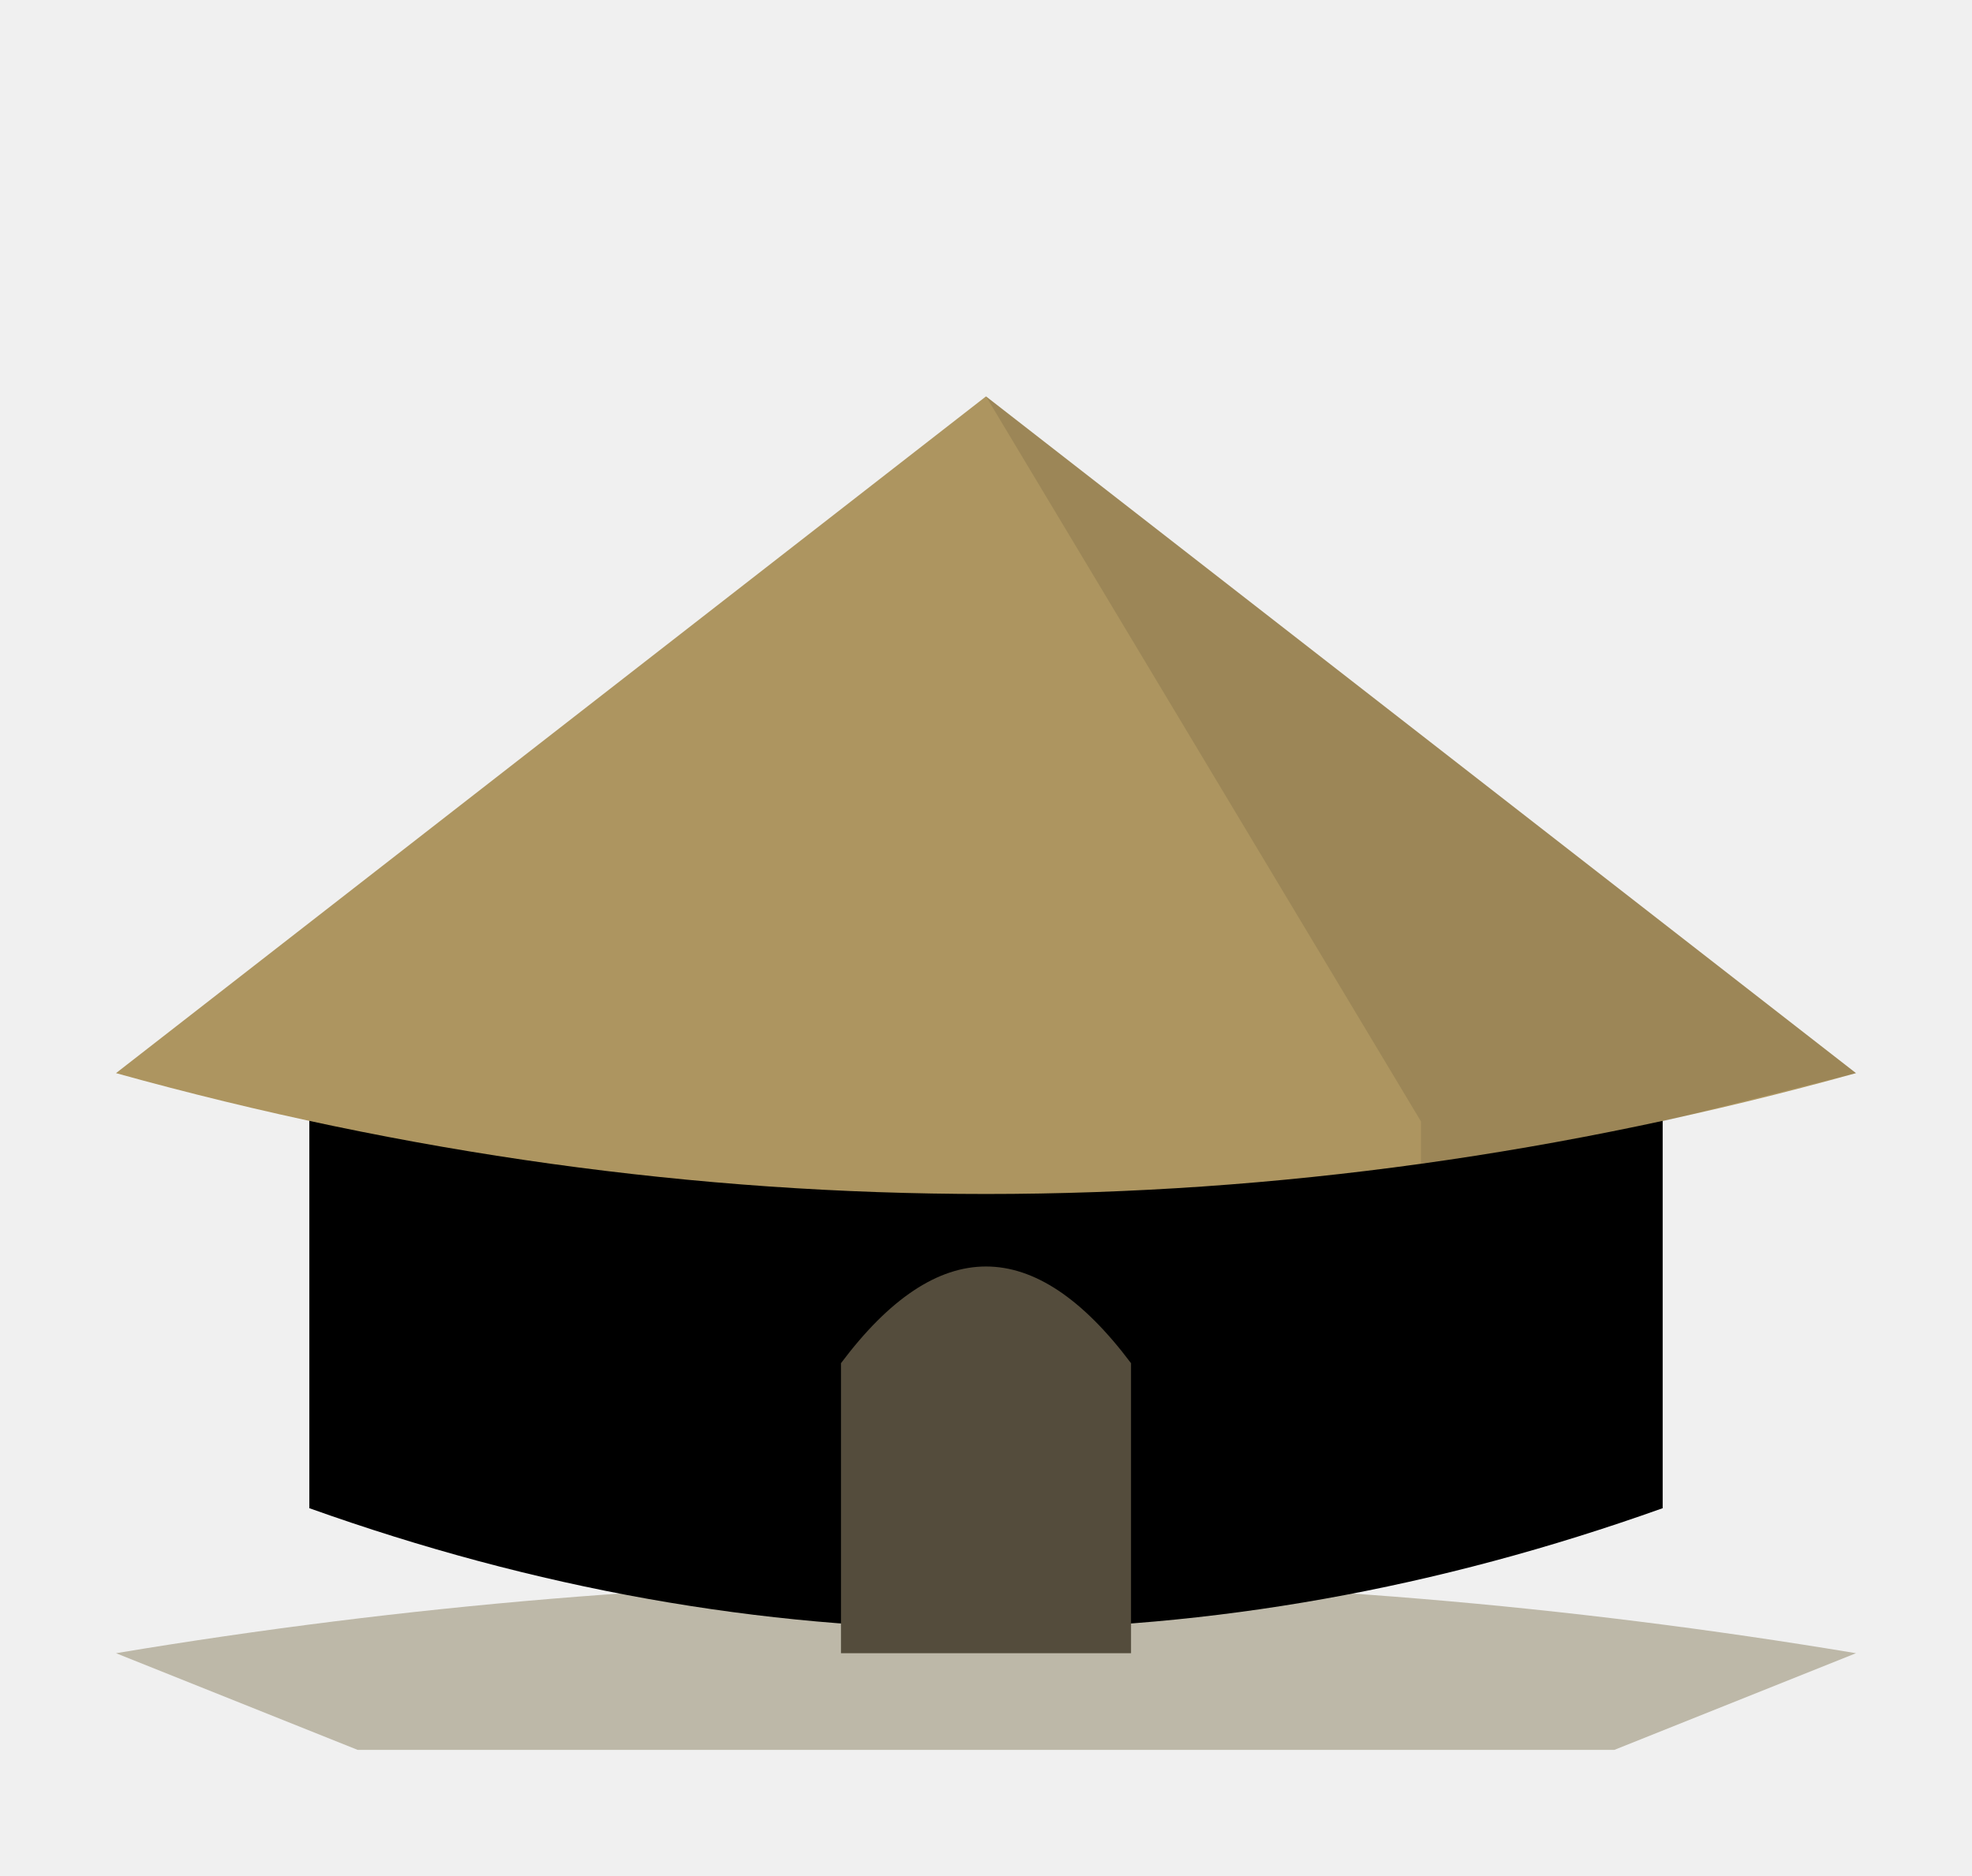
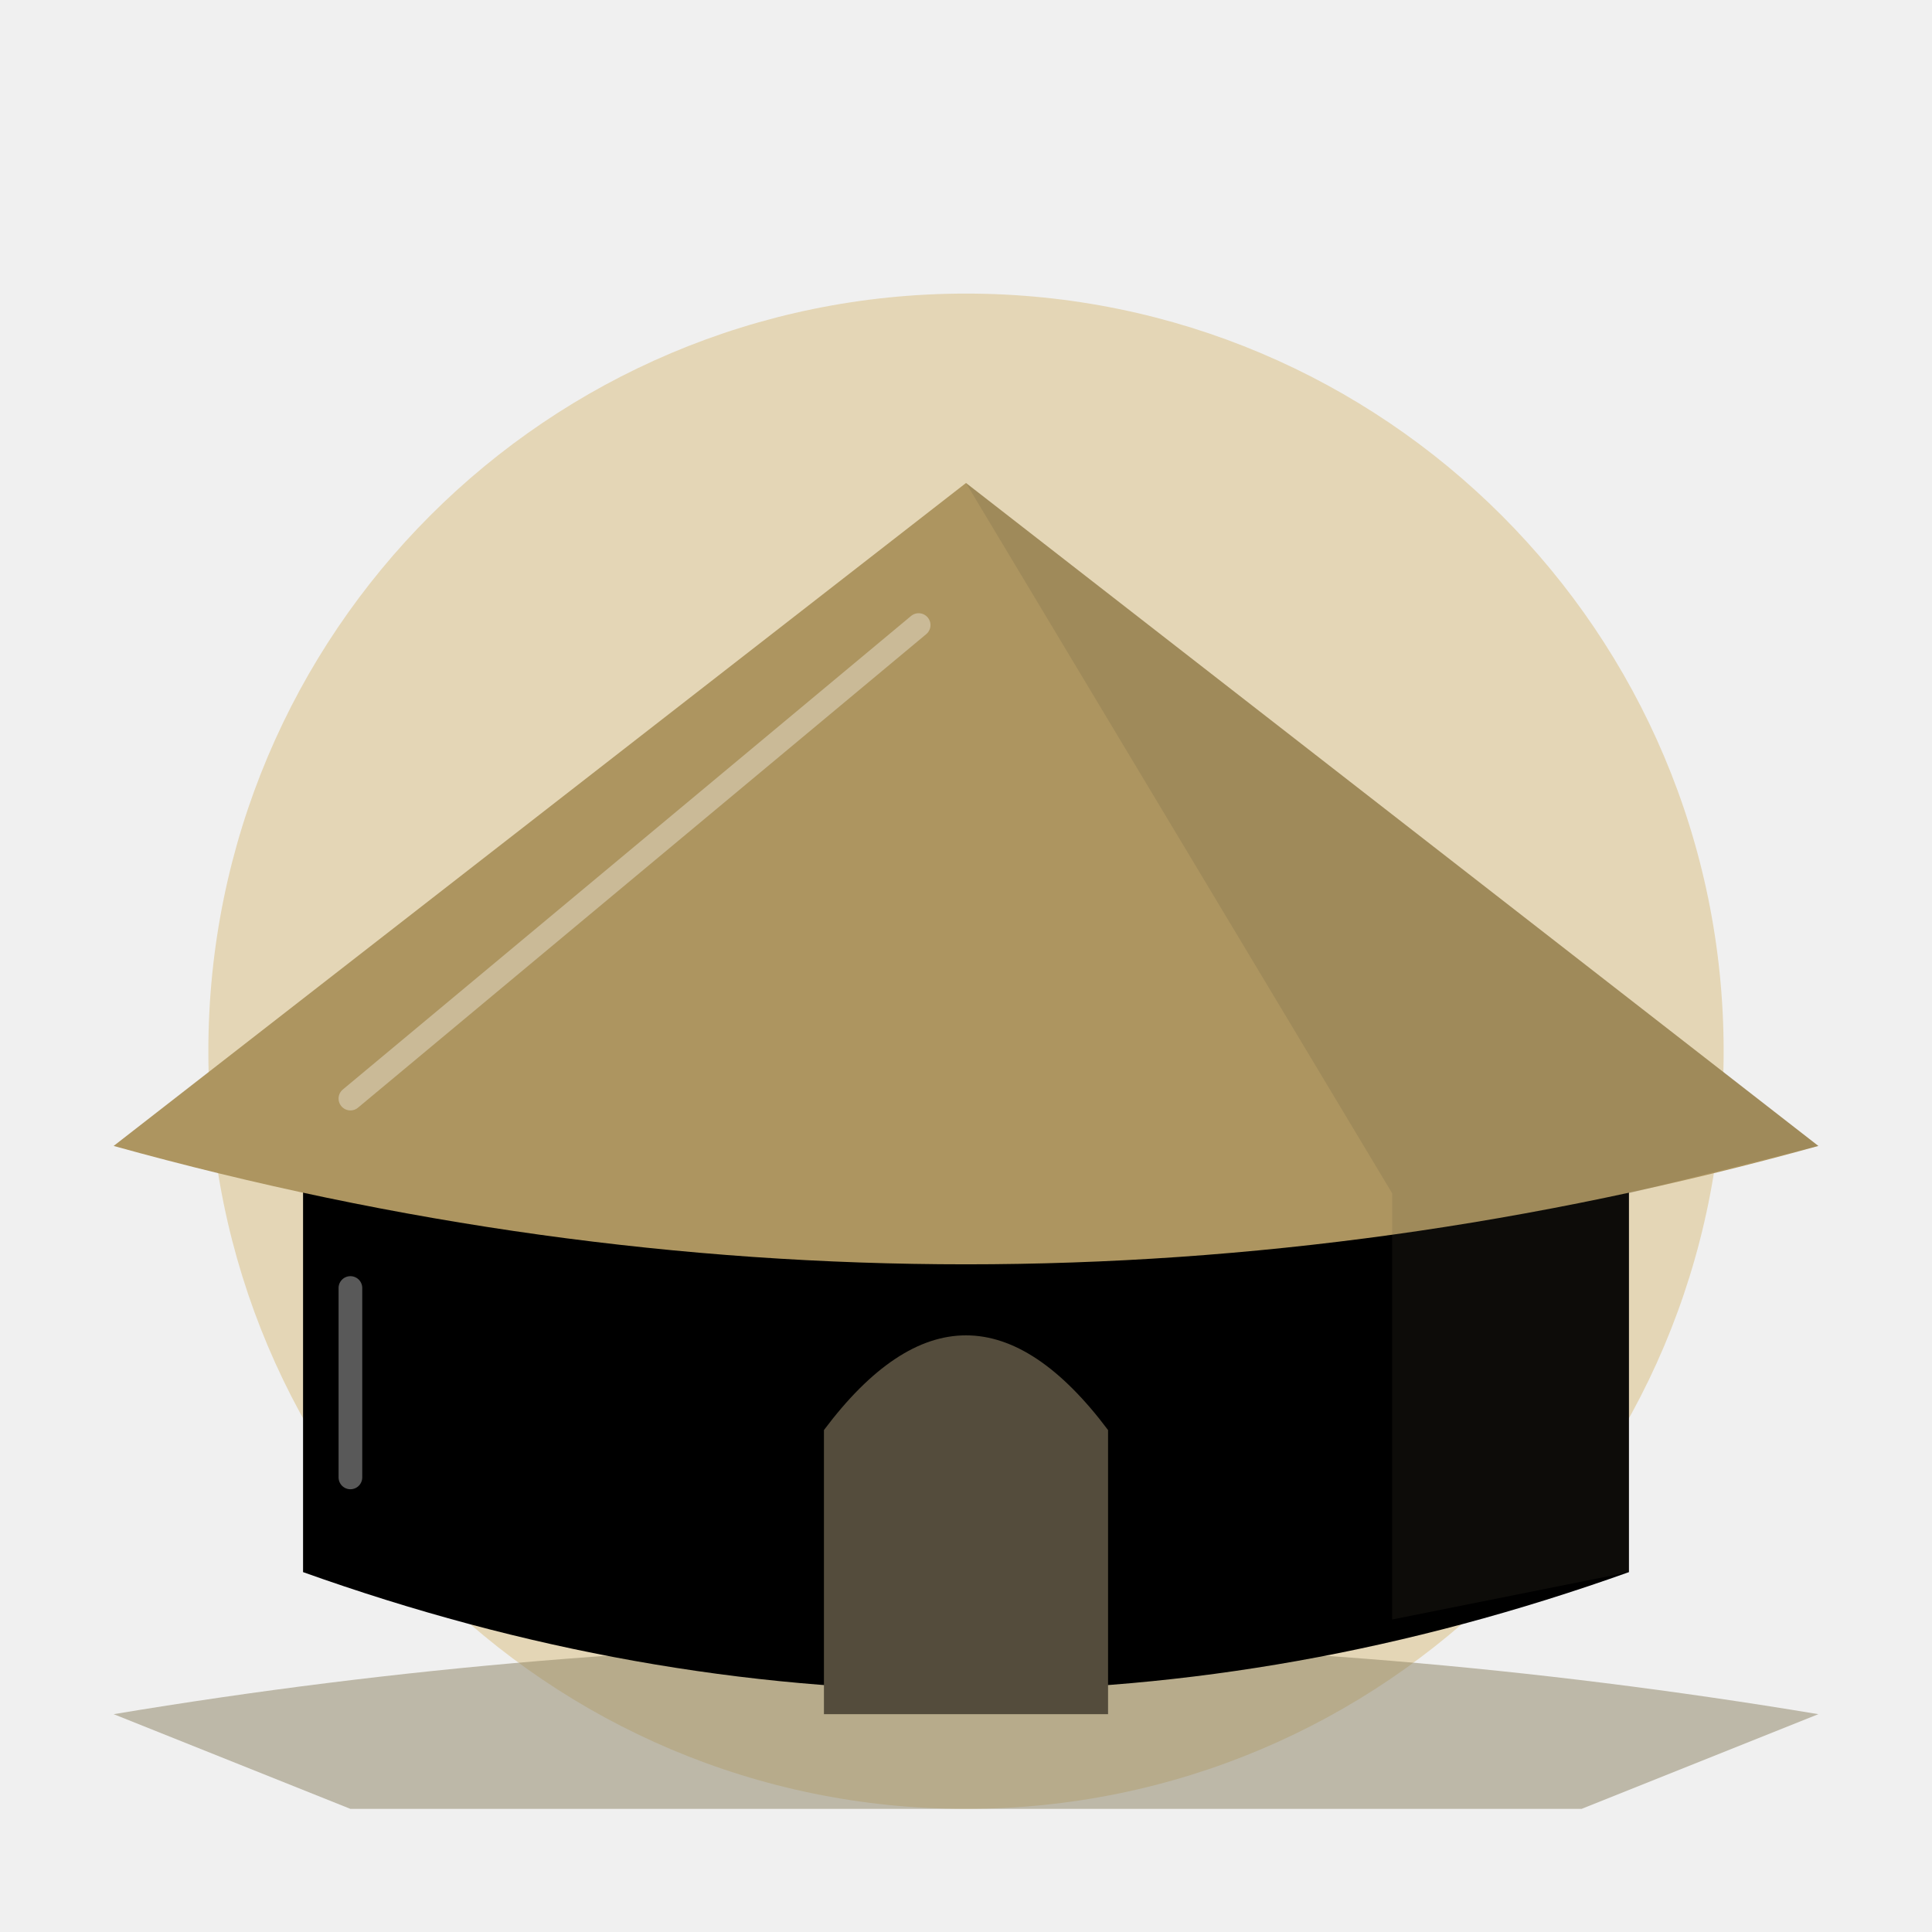
- <svg xmlns="http://www.w3.org/2000/svg" viewBox="-5.1 -9.3 10.2 9.7">
-   <g transform="scale(.25)">
+ <svg xmlns="http://www.w3.org/2000/svg" viewBox="-5.1 -9.8 10.2 10.2">
+   <g transform="scale(.25)" stroke-linecap="round" stroke-linejoin="round">
    <g transform="translate(-20 -38)">
+       <circle cx="20" cy="21" r="16" fill="#e4d6b6" />
      <path d="M2 35Q20 32 38 35L33 37H7Z" fill="#8a8060" stroke="none" opacity=".5" />
      <path d="M6 22H34V32Q20 37 6 32Z" />
      <path d="M2 23Q11 16 20 9Q29 16 38 23Q20 28 2 23Z" fill="#ad9560" />
-       <path d="M20 9Q29 16 38 23L34 24V32L29 33V24Z" fill="black" stroke="none" opacity=".1" />
+       <path d="M20 9Q29 16 38 23L34 24V32L29 33V24Z" fill="#544c3c" stroke="none" opacity=".16" />
      <path d="M17 35V29Q20 25 23 29V35Z" fill="#544c3c" />
-       <path d="M9 26V32M13 27V34M27 27V34M31 26V32" fill="none" stroke-width="1.1" />
-       <path d="M20 9V3M17 5H23" fill="none" stroke-width="1.2" />
+       <path d="M9 26V32M13 27V34M27 27V34M31 26V32" fill="none" stroke-width=".8" />
+       <path d="M20 9V3M17 5H23" fill="none" stroke-width="1" />
+       <path d="M7 22Q13 17 19 12M7 26V30" fill="none" stroke="white" stroke-width=".5" opacity=".35" />
    </g>
  </g>
</svg>
